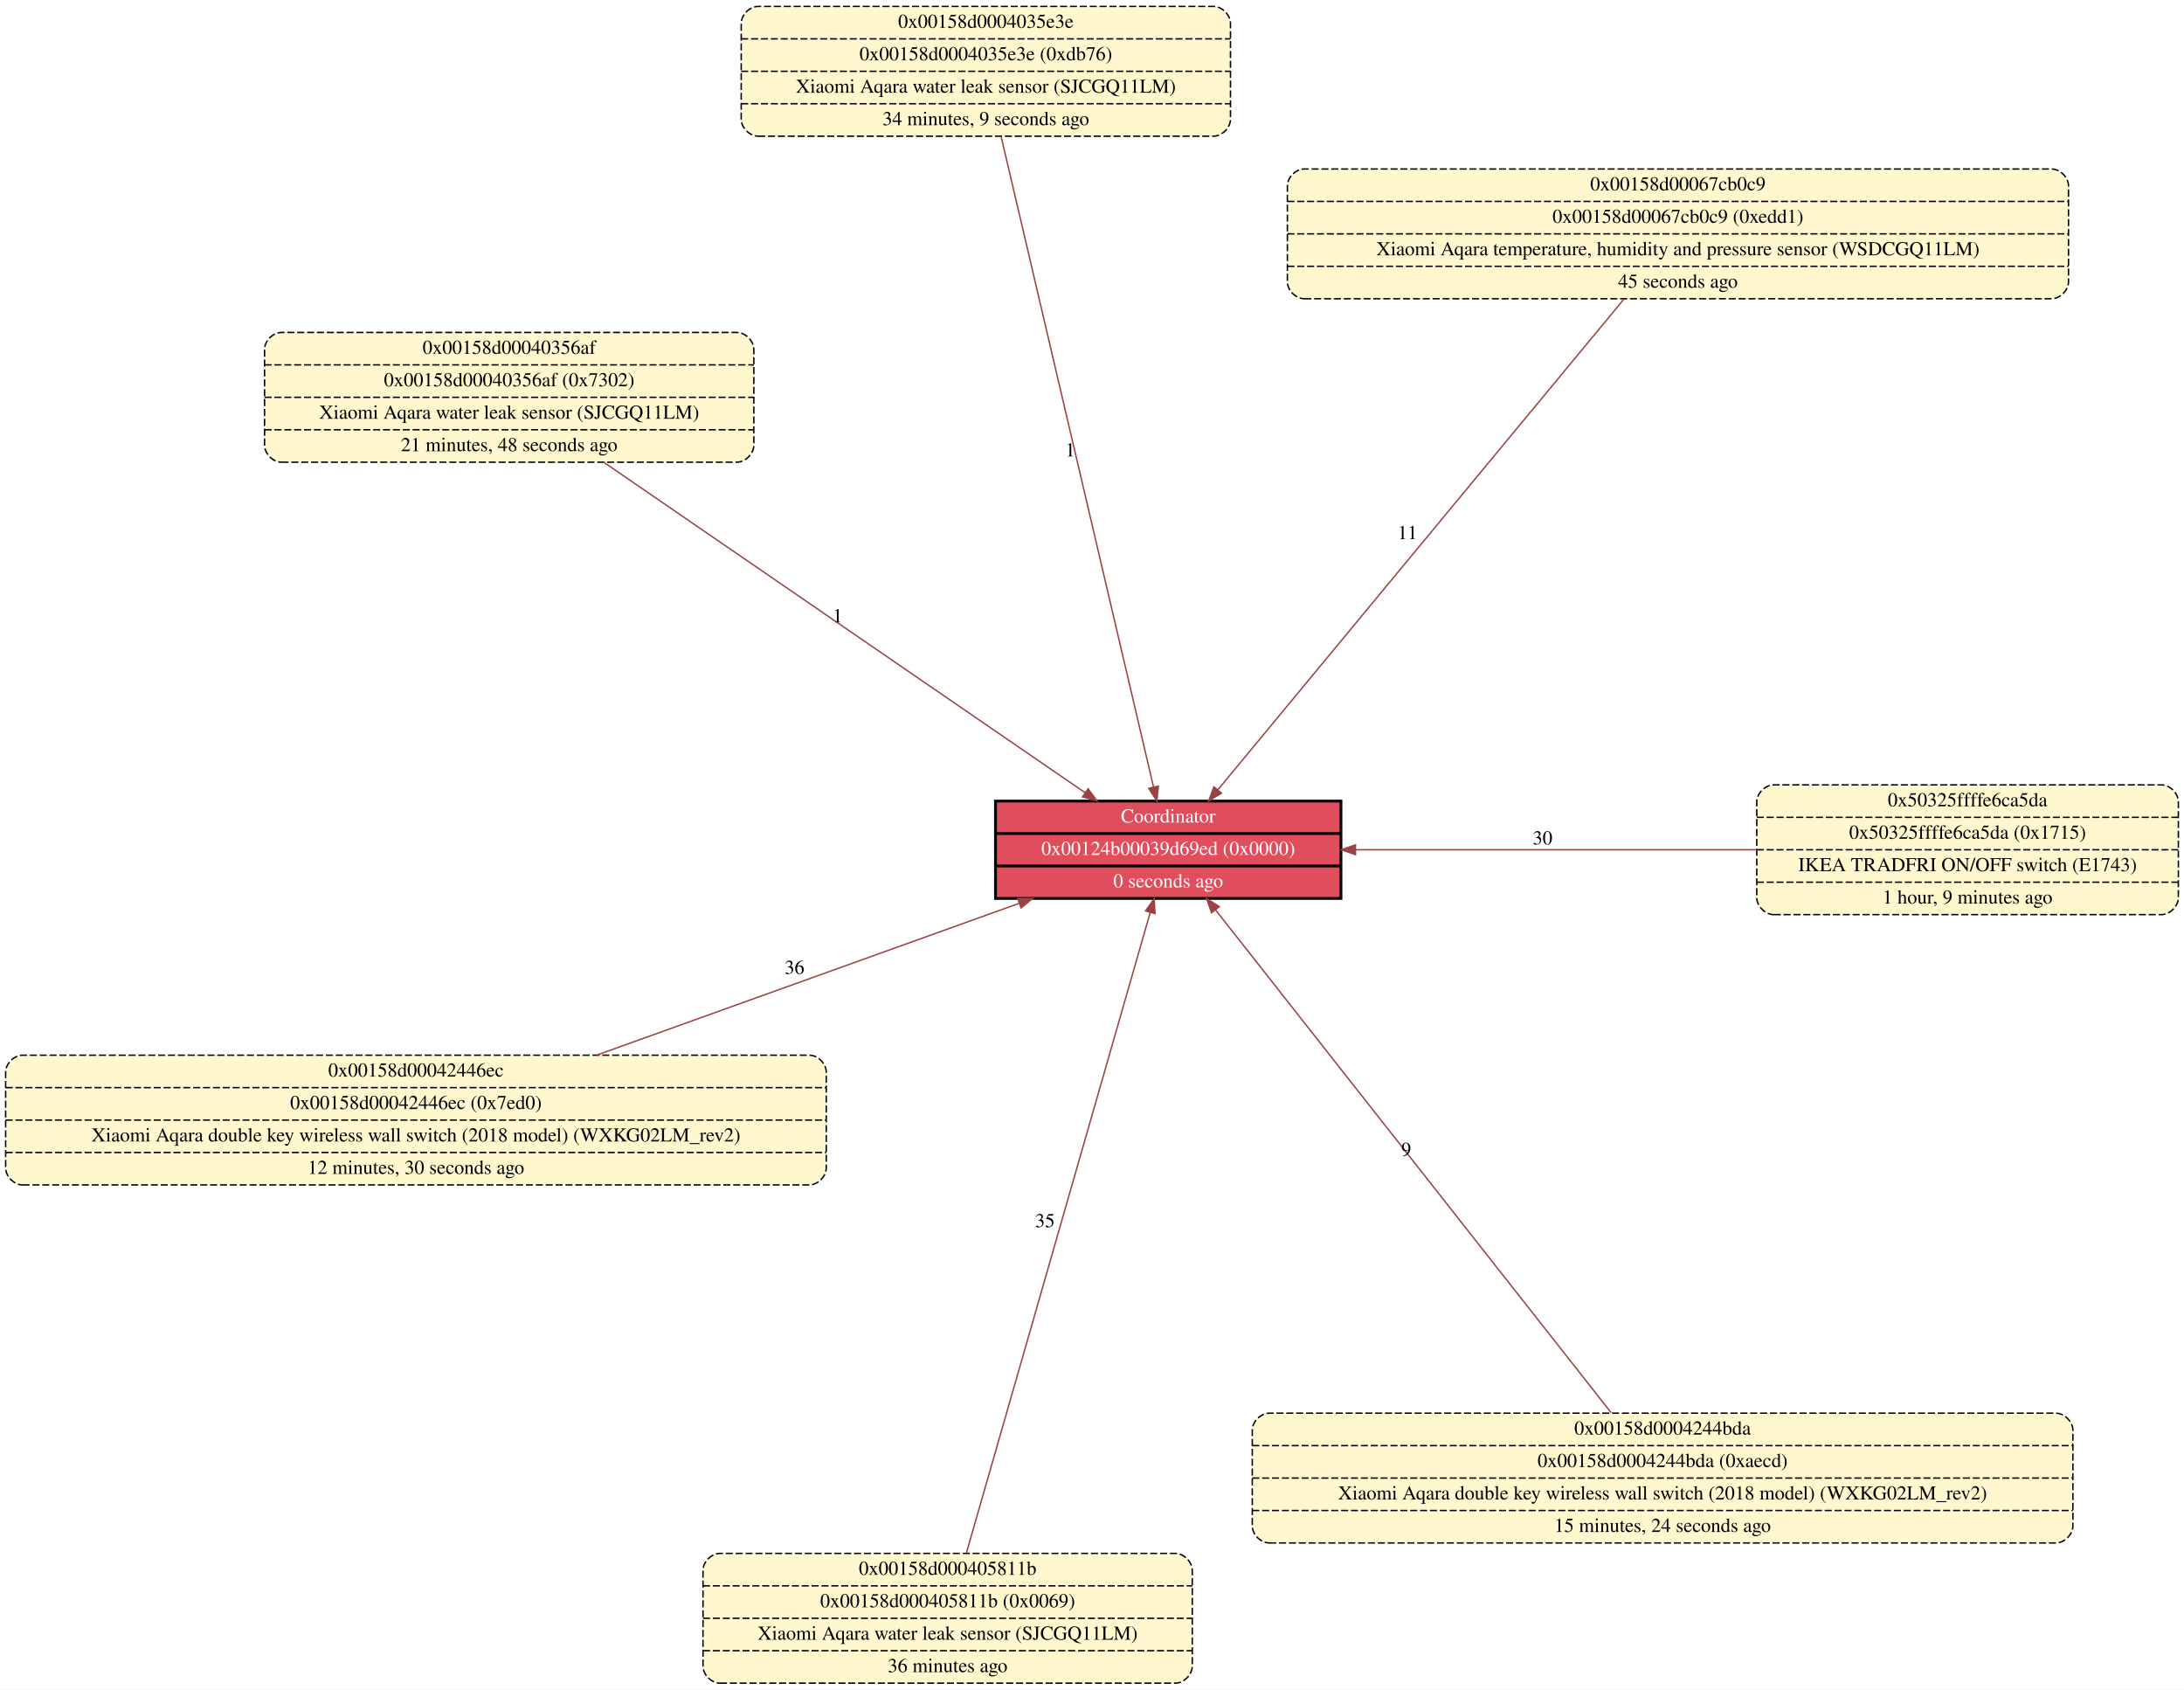
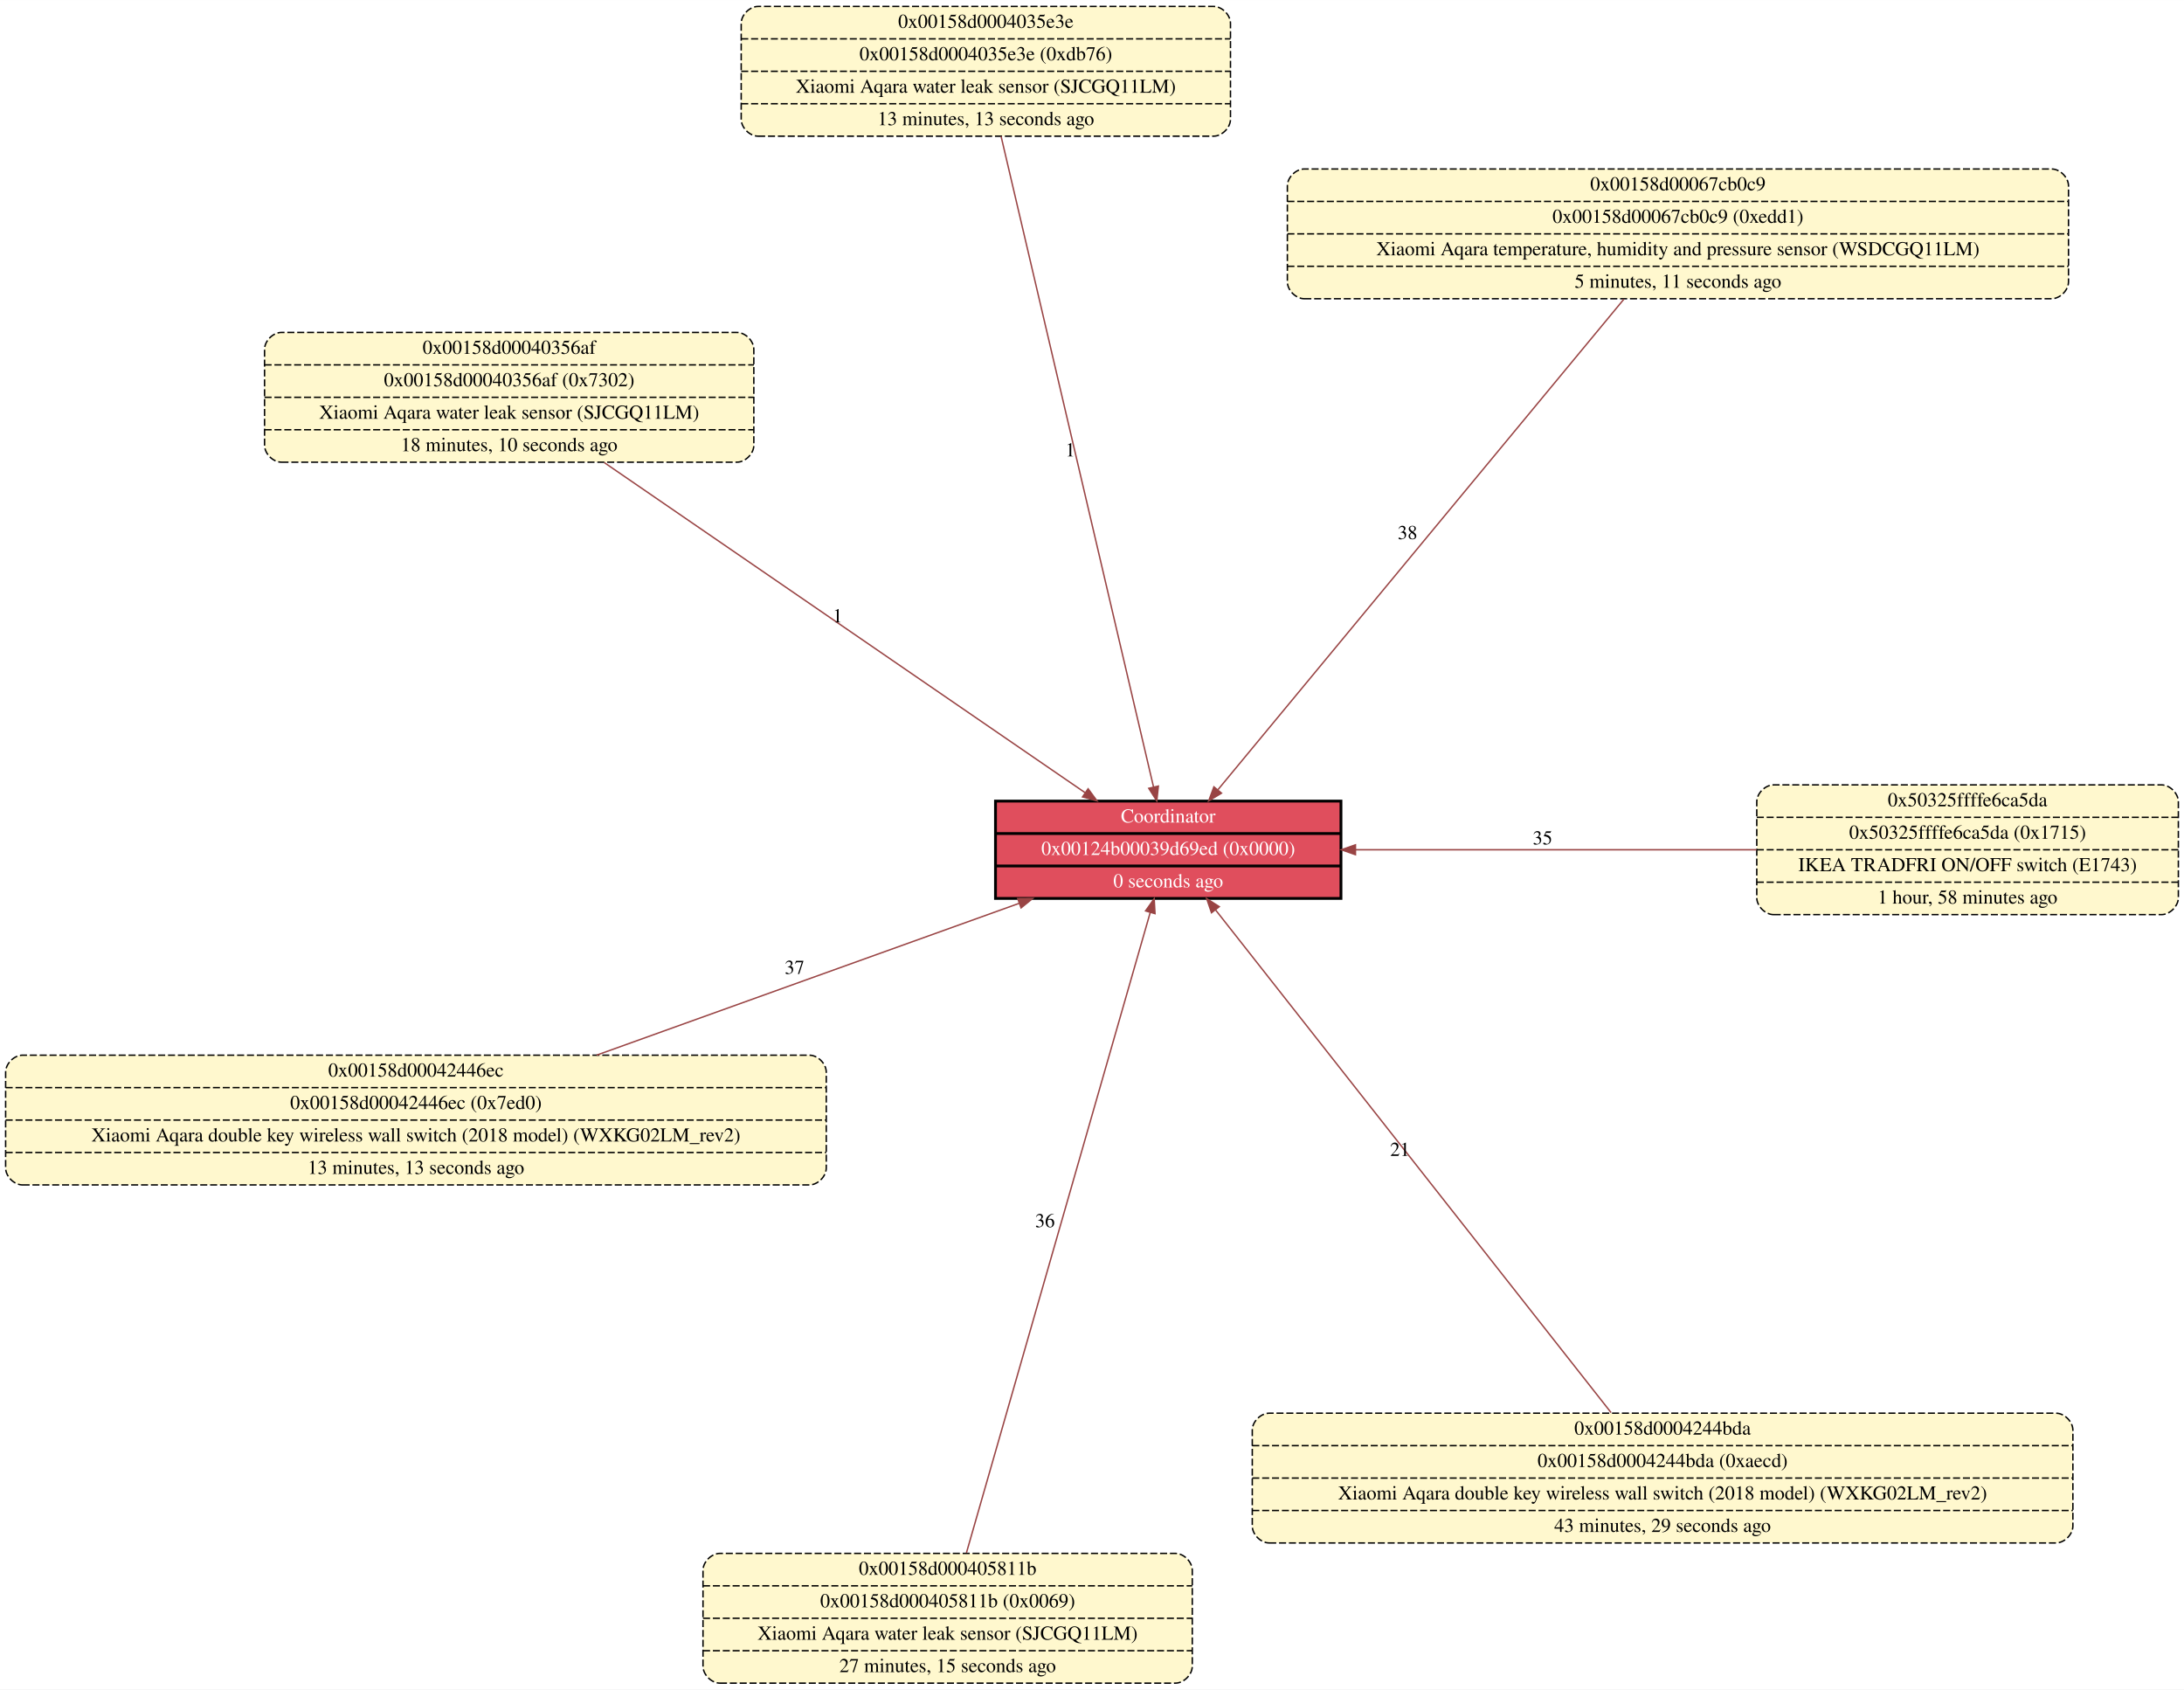
<svg xmlns="http://www.w3.org/2000/svg" width="1549pt" height="1198pt" viewBox="0.00 0.00 1548.94 1197.85">
  <g id="graph0" class="graph" transform="scale(1 1) rotate(0) translate(4 1193.85)">
    <polygon fill="white" stroke="transparent" points="-4,4 -4,-1193.85 1544.94,-1193.85 1544.94,4 -4,4" />
    <g id="node1" class="node">
      <polygon fill="#e04e5d" stroke="black" stroke-width="2" points="702.03,-556.9 702.03,-625.9 947.03,-625.9 947.03,-556.9 702.03,-556.9" />
      <text text-anchor="middle" x="824.53" y="-610.7" font-family="Times,serif" font-size="14.00" fill="#ffffff">Coordinator</text>
      <polyline fill="none" stroke="black" stroke-width="2" points="702.03,-602.9 947.03,-602.9 " />
      <text text-anchor="middle" x="824.53" y="-587.7" font-family="Times,serif" font-size="14.00" fill="#ffffff">0x00124b00039d69ed (0x0000)</text>
      <polyline fill="none" stroke="black" stroke-width="2" points="702.03,-579.9 947.03,-579.9 " />
      <text text-anchor="middle" x="824.53" y="-564.7" font-family="Times,serif" font-size="14.00" fill="#ffffff">0 seconds ago</text>
    </g>
    <g id="node2" class="node">
      <path fill="#fff8ce" stroke="black" stroke-dasharray="5,2" d="M1253.94,-545.4C1253.94,-545.4 1528.94,-545.4 1528.94,-545.4 1534.94,-545.4 1540.94,-551.4 1540.94,-557.4 1540.94,-557.4 1540.94,-625.4 1540.94,-625.4 1540.94,-631.4 1534.94,-637.4 1528.94,-637.4 1528.94,-637.4 1253.94,-637.4 1253.94,-637.4 1247.94,-637.4 1241.94,-631.4 1241.94,-625.4 1241.94,-625.4 1241.94,-557.4 1241.94,-557.4 1241.94,-551.4 1247.94,-545.4 1253.94,-545.4" />
      <text text-anchor="middle" x="1391.44" y="-622.2" font-family="Times,serif" font-size="14.00" fill="#000000">0x50325ffffe6ca5da</text>
      <polyline fill="none" stroke="black" stroke-dasharray="5,2" points="1241.94,-614.4 1540.94,-614.4 " />
      <text text-anchor="middle" x="1391.44" y="-599.2" font-family="Times,serif" font-size="14.00" fill="#000000">0x50325ffffe6ca5da (0x1715)</text>
      <polyline fill="none" stroke="black" stroke-dasharray="5,2" points="1241.94,-591.4 1540.94,-591.4 " />
      <text text-anchor="middle" x="1391.44" y="-576.2" font-family="Times,serif" font-size="14.00" fill="#000000">IKEA TRADFRI ON/OFF switch (E1743)</text>
      <polyline fill="none" stroke="black" stroke-dasharray="5,2" points="1241.94,-568.4 1540.94,-568.4 " />
-       <text text-anchor="middle" x="1391.44" y="-553.2" font-family="Times,serif" font-size="14.00" fill="#000000">1 hour, 9 minutes ago</text>
+       <text text-anchor="middle" x="1391.44" y="-553.2" font-family="Times,serif" font-size="14.00" fill="#000000">1 hour, 58 minutes ago</text>
    </g>
    <g id="edge1" class="edge">
      <path fill="none" stroke="#994444" d="M1241.75,-591.4C1153.4,-591.4 1042.55,-591.4 957.32,-591.4" />
      <polygon fill="#994444" stroke="#994444" points="957.32,-587.9 947.32,-591.4 957.32,-594.9 957.32,-587.9" />
-       <text text-anchor="middle" x="1090.03" y="-595.2" font-family="Times,serif" font-size="14.00">30</text>
+       <text text-anchor="middle" x="1090.03" y="-595.2" font-family="Times,serif" font-size="14.00">35</text>
    </g>
    <g id="node3" class="node">
      <path fill="#fff8ce" stroke="black" stroke-dasharray="5,2" d="M921.03,-982.09C921.03,-982.09 1451.03,-982.09 1451.03,-982.09 1457.03,-982.09 1463.03,-988.09 1463.03,-994.09 1463.03,-994.09 1463.03,-1062.09 1463.03,-1062.09 1463.03,-1068.09 1457.03,-1074.09 1451.03,-1074.09 1451.03,-1074.09 921.03,-1074.09 921.03,-1074.09 915.03,-1074.09 909.03,-1068.09 909.03,-1062.09 909.03,-1062.09 909.03,-994.09 909.03,-994.09 909.03,-988.09 915.03,-982.09 921.03,-982.09" />
      <text text-anchor="middle" x="1186.03" y="-1058.89" font-family="Times,serif" font-size="14.00" fill="#000000">0x00158d00067cb0c9</text>
      <polyline fill="none" stroke="black" stroke-dasharray="5,2" points="909.03,-1051.09 1463.03,-1051.09 " />
      <text text-anchor="middle" x="1186.03" y="-1035.89" font-family="Times,serif" font-size="14.00" fill="#000000">0x00158d00067cb0c9 (0xedd1)</text>
      <polyline fill="none" stroke="black" stroke-dasharray="5,2" points="909.03,-1028.09 1463.03,-1028.09 " />
      <text text-anchor="middle" x="1186.03" y="-1012.89" font-family="Times,serif" font-size="14.00" fill="#000000">Xiaomi Aqara temperature, humidity and pressure sensor (WSDCGQ11LM)</text>
      <polyline fill="none" stroke="black" stroke-dasharray="5,2" points="909.03,-1005.09 1463.03,-1005.09 " />
-       <text text-anchor="middle" x="1186.03" y="-989.89" font-family="Times,serif" font-size="14.00" fill="#000000">45 seconds ago</text>
+       <text text-anchor="middle" x="1186.03" y="-989.89" font-family="Times,serif" font-size="14.00" fill="#000000">5 minutes, 11 seconds ago</text>
    </g>
    <g id="edge2" class="edge">
      <path fill="none" stroke="#994444" d="M1147.69,-981.77C1077.17,-896.59 927.9,-716.26 859.77,-633.96" />
      <polygon fill="#994444" stroke="#994444" points="862.31,-631.54 853.24,-626.07 856.92,-636.01 862.31,-631.54" />
-       <text text-anchor="middle" x="994.23" y="-811.67" font-family="Times,serif" font-size="14.00">11</text>
+       <text text-anchor="middle" x="994.23" y="-811.67" font-family="Times,serif" font-size="14.00">38</text>
    </g>
    <g id="node4" class="node">
      <path fill="#fff8ce" stroke="black" stroke-dasharray="5,2" d="M533.68,-1097.35C533.68,-1097.35 856.68,-1097.35 856.68,-1097.35 862.68,-1097.35 868.68,-1103.35 868.68,-1109.35 868.68,-1109.35 868.68,-1177.35 868.68,-1177.35 868.68,-1183.35 862.68,-1189.35 856.68,-1189.35 856.68,-1189.35 533.68,-1189.35 533.68,-1189.35 527.68,-1189.35 521.68,-1183.35 521.68,-1177.35 521.68,-1177.35 521.68,-1109.35 521.68,-1109.35 521.68,-1103.35 527.68,-1097.35 533.68,-1097.35" />
      <text text-anchor="middle" x="695.18" y="-1174.15" font-family="Times,serif" font-size="14.00" fill="#000000">0x00158d0004035e3e</text>
      <polyline fill="none" stroke="black" stroke-dasharray="5,2" points="521.68,-1166.35 868.68,-1166.35 " />
      <text text-anchor="middle" x="695.18" y="-1151.15" font-family="Times,serif" font-size="14.00" fill="#000000">0x00158d0004035e3e (0xdb76)</text>
      <polyline fill="none" stroke="black" stroke-dasharray="5,2" points="521.68,-1143.35 868.68,-1143.35 " />
      <text text-anchor="middle" x="695.18" y="-1128.15" font-family="Times,serif" font-size="14.00" fill="#000000">Xiaomi Aqara water leak sensor (SJCGQ11LM)</text>
      <polyline fill="none" stroke="black" stroke-dasharray="5,2" points="521.68,-1120.35 868.68,-1120.35 " />
-       <text text-anchor="middle" x="695.18" y="-1105.15" font-family="Times,serif" font-size="14.00" fill="#000000">34 minutes, 9 seconds ago</text>
+       <text text-anchor="middle" x="695.18" y="-1105.15" font-family="Times,serif" font-size="14.00" fill="#000000">13 minutes, 13 seconds ago</text>
    </g>
    <g id="edge3" class="edge">
      <path fill="none" stroke="#994444" d="M705.99,-1097.24C730.49,-992.68 790.02,-738.69 814.13,-635.79" />
      <polygon fill="#994444" stroke="#994444" points="817.55,-636.56 816.42,-626.02 810.73,-634.96 817.55,-636.56" />
      <text text-anchor="middle" x="755.06" y="-870.31" font-family="Times,serif" font-size="14.00">1</text>
    </g>
    <g id="node5" class="node">
      <path fill="#fff8ce" stroke="black" stroke-dasharray="5,2" d="M195.63,-866.2C195.63,-866.2 518.63,-866.2 518.63,-866.2 524.63,-866.2 530.63,-872.2 530.63,-878.2 530.63,-878.2 530.63,-946.2 530.63,-946.2 530.63,-952.2 524.63,-958.2 518.63,-958.2 518.63,-958.2 195.63,-958.2 195.63,-958.2 189.63,-958.2 183.63,-952.2 183.63,-946.2 183.63,-946.2 183.63,-878.2 183.63,-878.2 183.63,-872.2 189.63,-866.2 195.63,-866.2" />
      <text text-anchor="middle" x="357.13" y="-943" font-family="Times,serif" font-size="14.00" fill="#000000">0x00158d00040356af</text>
      <polyline fill="none" stroke="black" stroke-dasharray="5,2" points="183.63,-935.2 530.63,-935.2 " />
      <text text-anchor="middle" x="357.13" y="-920" font-family="Times,serif" font-size="14.00" fill="#000000">0x00158d00040356af (0x7302)</text>
      <polyline fill="none" stroke="black" stroke-dasharray="5,2" points="183.63,-912.2 530.63,-912.2 " />
      <text text-anchor="middle" x="357.13" y="-897" font-family="Times,serif" font-size="14.00" fill="#000000">Xiaomi Aqara water leak sensor (SJCGQ11LM)</text>
      <polyline fill="none" stroke="black" stroke-dasharray="5,2" points="183.63,-889.2 530.63,-889.2 " />
-       <text text-anchor="middle" x="357.13" y="-874" font-family="Times,serif" font-size="14.00" fill="#000000">21 minutes, 48 seconds ago</text>
+       <text text-anchor="middle" x="357.13" y="-874" font-family="Times,serif" font-size="14.00" fill="#000000">18 minutes, 10 seconds ago</text>
    </g>
    <g id="edge4" class="edge">
      <path fill="none" stroke="#994444" d="M424.59,-865.9C516.22,-803.01 678.53,-691.61 765.54,-631.89" />
      <polygon fill="#994444" stroke="#994444" points="767.71,-634.64 773.98,-626.1 763.75,-628.87 767.71,-634.64" />
      <text text-anchor="middle" x="590.07" y="-752.69" font-family="Times,serif" font-size="14.00">1</text>
    </g>
    <g id="node6" class="node">
      <path fill="#fff8ce" stroke="black" stroke-dasharray="5,2" d="M12,-353.75C12,-353.75 570,-353.75 570,-353.75 576,-353.75 582,-359.75 582,-365.75 582,-365.75 582,-433.75 582,-433.75 582,-439.75 576,-445.75 570,-445.75 570,-445.75 12,-445.75 12,-445.75 6,-445.75 0,-439.75 0,-433.75 0,-433.75 0,-365.75 0,-365.75 0,-359.75 6,-353.75 12,-353.75" />
      <text text-anchor="middle" x="291" y="-430.55" font-family="Times,serif" font-size="14.00" fill="#000000">0x00158d00042446ec</text>
      <polyline fill="none" stroke="black" stroke-dasharray="5,2" points="0,-422.75 582,-422.75 " />
      <text text-anchor="middle" x="291" y="-407.55" font-family="Times,serif" font-size="14.00" fill="#000000">0x00158d00042446ec (0x7ed0)</text>
      <polyline fill="none" stroke="black" stroke-dasharray="5,2" points="0,-399.75 582,-399.75 " />
      <text text-anchor="middle" x="291" y="-384.55" font-family="Times,serif" font-size="14.00" fill="#000000">Xiaomi Aqara double key wireless wall switch (2018 model) (WXKG02LM_rev2)</text>
      <polyline fill="none" stroke="black" stroke-dasharray="5,2" points="0,-376.75 582,-376.75 " />
-       <text text-anchor="middle" x="291" y="-361.55" font-family="Times,serif" font-size="14.00" fill="#000000">12 minutes, 30 seconds ago</text>
+       <text text-anchor="middle" x="291" y="-361.55" font-family="Times,serif" font-size="14.00" fill="#000000">13 minutes, 13 seconds ago</text>
    </g>
    <g id="edge5" class="edge">
      <path fill="none" stroke="#994444" d="M419.13,-445.77C510.81,-478.71 632.74,-522.5 718.86,-553.44" />
      <polygon fill="#994444" stroke="#994444" points="717.8,-556.78 728.39,-556.86 720.16,-550.19 717.8,-556.78" />
-       <text text-anchor="middle" x="559.5" y="-503.41" font-family="Times,serif" font-size="14.00">36</text>
+       <text text-anchor="middle" x="559.5" y="-503.41" font-family="Times,serif" font-size="14.00">37</text>
    </g>
    <g id="node7" class="node">
      <path fill="#fff8ce" stroke="black" stroke-dasharray="5,2" d="M506.59,-0.5C506.59,-0.5 829.59,-0.5 829.59,-0.5 835.59,-0.5 841.59,-6.5 841.59,-12.5 841.59,-12.5 841.59,-80.5 841.59,-80.5 841.59,-86.5 835.59,-92.5 829.59,-92.5 829.59,-92.5 506.59,-92.5 506.59,-92.5 500.59,-92.5 494.59,-86.5 494.59,-80.5 494.59,-80.5 494.59,-12.5 494.59,-12.5 494.59,-6.5 500.59,-0.5 506.59,-0.5" />
      <text text-anchor="middle" x="668.09" y="-77.3" font-family="Times,serif" font-size="14.00" fill="#000000">0x00158d000405811b</text>
      <polyline fill="none" stroke="black" stroke-dasharray="5,2" points="494.59,-69.5 841.59,-69.5 " />
      <text text-anchor="middle" x="668.09" y="-54.3" font-family="Times,serif" font-size="14.00" fill="#000000">0x00158d000405811b (0x0069)</text>
      <polyline fill="none" stroke="black" stroke-dasharray="5,2" points="494.59,-46.5 841.59,-46.5 " />
      <text text-anchor="middle" x="668.09" y="-31.3" font-family="Times,serif" font-size="14.00" fill="#000000">Xiaomi Aqara water leak sensor (SJCGQ11LM)</text>
      <polyline fill="none" stroke="black" stroke-dasharray="5,2" points="494.59,-23.5 841.59,-23.5 " />
-       <text text-anchor="middle" x="668.09" y="-8.3" font-family="Times,serif" font-size="14.00" fill="#000000">36 minutes ago</text>
+       <text text-anchor="middle" x="668.09" y="-8.3" font-family="Times,serif" font-size="14.00" fill="#000000">27 minutes, 15 seconds ago</text>
    </g>
    <g id="edge6" class="edge">
      <path fill="none" stroke="#994444" d="M681.43,-92.96C711.18,-196.57 782.62,-445.42 811.8,-547.04" />
      <polygon fill="#994444" stroke="#994444" points="808.45,-548.04 814.57,-556.69 815.17,-546.11 808.45,-548.04" />
-       <text text-anchor="middle" x="737.11" y="-323.8" font-family="Times,serif" font-size="14.00">35</text>
+       <text text-anchor="middle" x="737.11" y="-323.8" font-family="Times,serif" font-size="14.00">36</text>
    </g>
    <g id="node8" class="node">
      <path fill="#fff8ce" stroke="black" stroke-dasharray="5,2" d="M896.14,-99.91C896.14,-99.91 1454.14,-99.91 1454.14,-99.91 1460.14,-99.91 1466.14,-105.91 1466.14,-111.91 1466.14,-111.91 1466.14,-179.91 1466.14,-179.91 1466.14,-185.91 1460.14,-191.91 1454.14,-191.91 1454.14,-191.91 896.14,-191.91 896.14,-191.91 890.14,-191.91 884.14,-185.91 884.14,-179.91 884.14,-179.91 884.14,-111.91 884.14,-111.91 884.14,-105.91 890.14,-99.91 896.14,-99.91" />
      <text text-anchor="middle" x="1175.14" y="-176.71" font-family="Times,serif" font-size="14.00" fill="#000000">0x00158d0004244bda</text>
      <polyline fill="none" stroke="black" stroke-dasharray="5,2" points="884.14,-168.91 1466.14,-168.91 " />
      <text text-anchor="middle" x="1175.14" y="-153.71" font-family="Times,serif" font-size="14.00" fill="#000000">0x00158d0004244bda (0xaecd)</text>
      <polyline fill="none" stroke="black" stroke-dasharray="5,2" points="884.14,-145.91 1466.14,-145.91 " />
      <text text-anchor="middle" x="1175.14" y="-130.71" font-family="Times,serif" font-size="14.00" fill="#000000">Xiaomi Aqara double key wireless wall switch (2018 model) (WXKG02LM_rev2)</text>
      <polyline fill="none" stroke="black" stroke-dasharray="5,2" points="884.14,-122.91 1466.14,-122.91 " />
-       <text text-anchor="middle" x="1175.14" y="-107.71" font-family="Times,serif" font-size="14.00" fill="#000000">15 minutes, 24 seconds ago</text>
+       <text text-anchor="middle" x="1175.14" y="-107.71" font-family="Times,serif" font-size="14.00" fill="#000000">43 minutes, 29 seconds ago</text>
    </g>
    <g id="edge7" class="edge">
      <path fill="none" stroke="#994444" d="M1138.61,-192.32C1070.29,-279.13 924.13,-464.84 858.12,-548.72" />
      <polygon fill="#994444" stroke="#994444" points="855.23,-546.73 851.8,-556.75 860.73,-551.06 855.23,-546.73" />
-       <text text-anchor="middle" x="993.37" y="-374.32" font-family="Times,serif" font-size="14.00">9</text>
+       <text text-anchor="middle" x="988.87" y="-374.32" font-family="Times,serif" font-size="14.00">21</text>
    </g>
  </g>
</svg>
